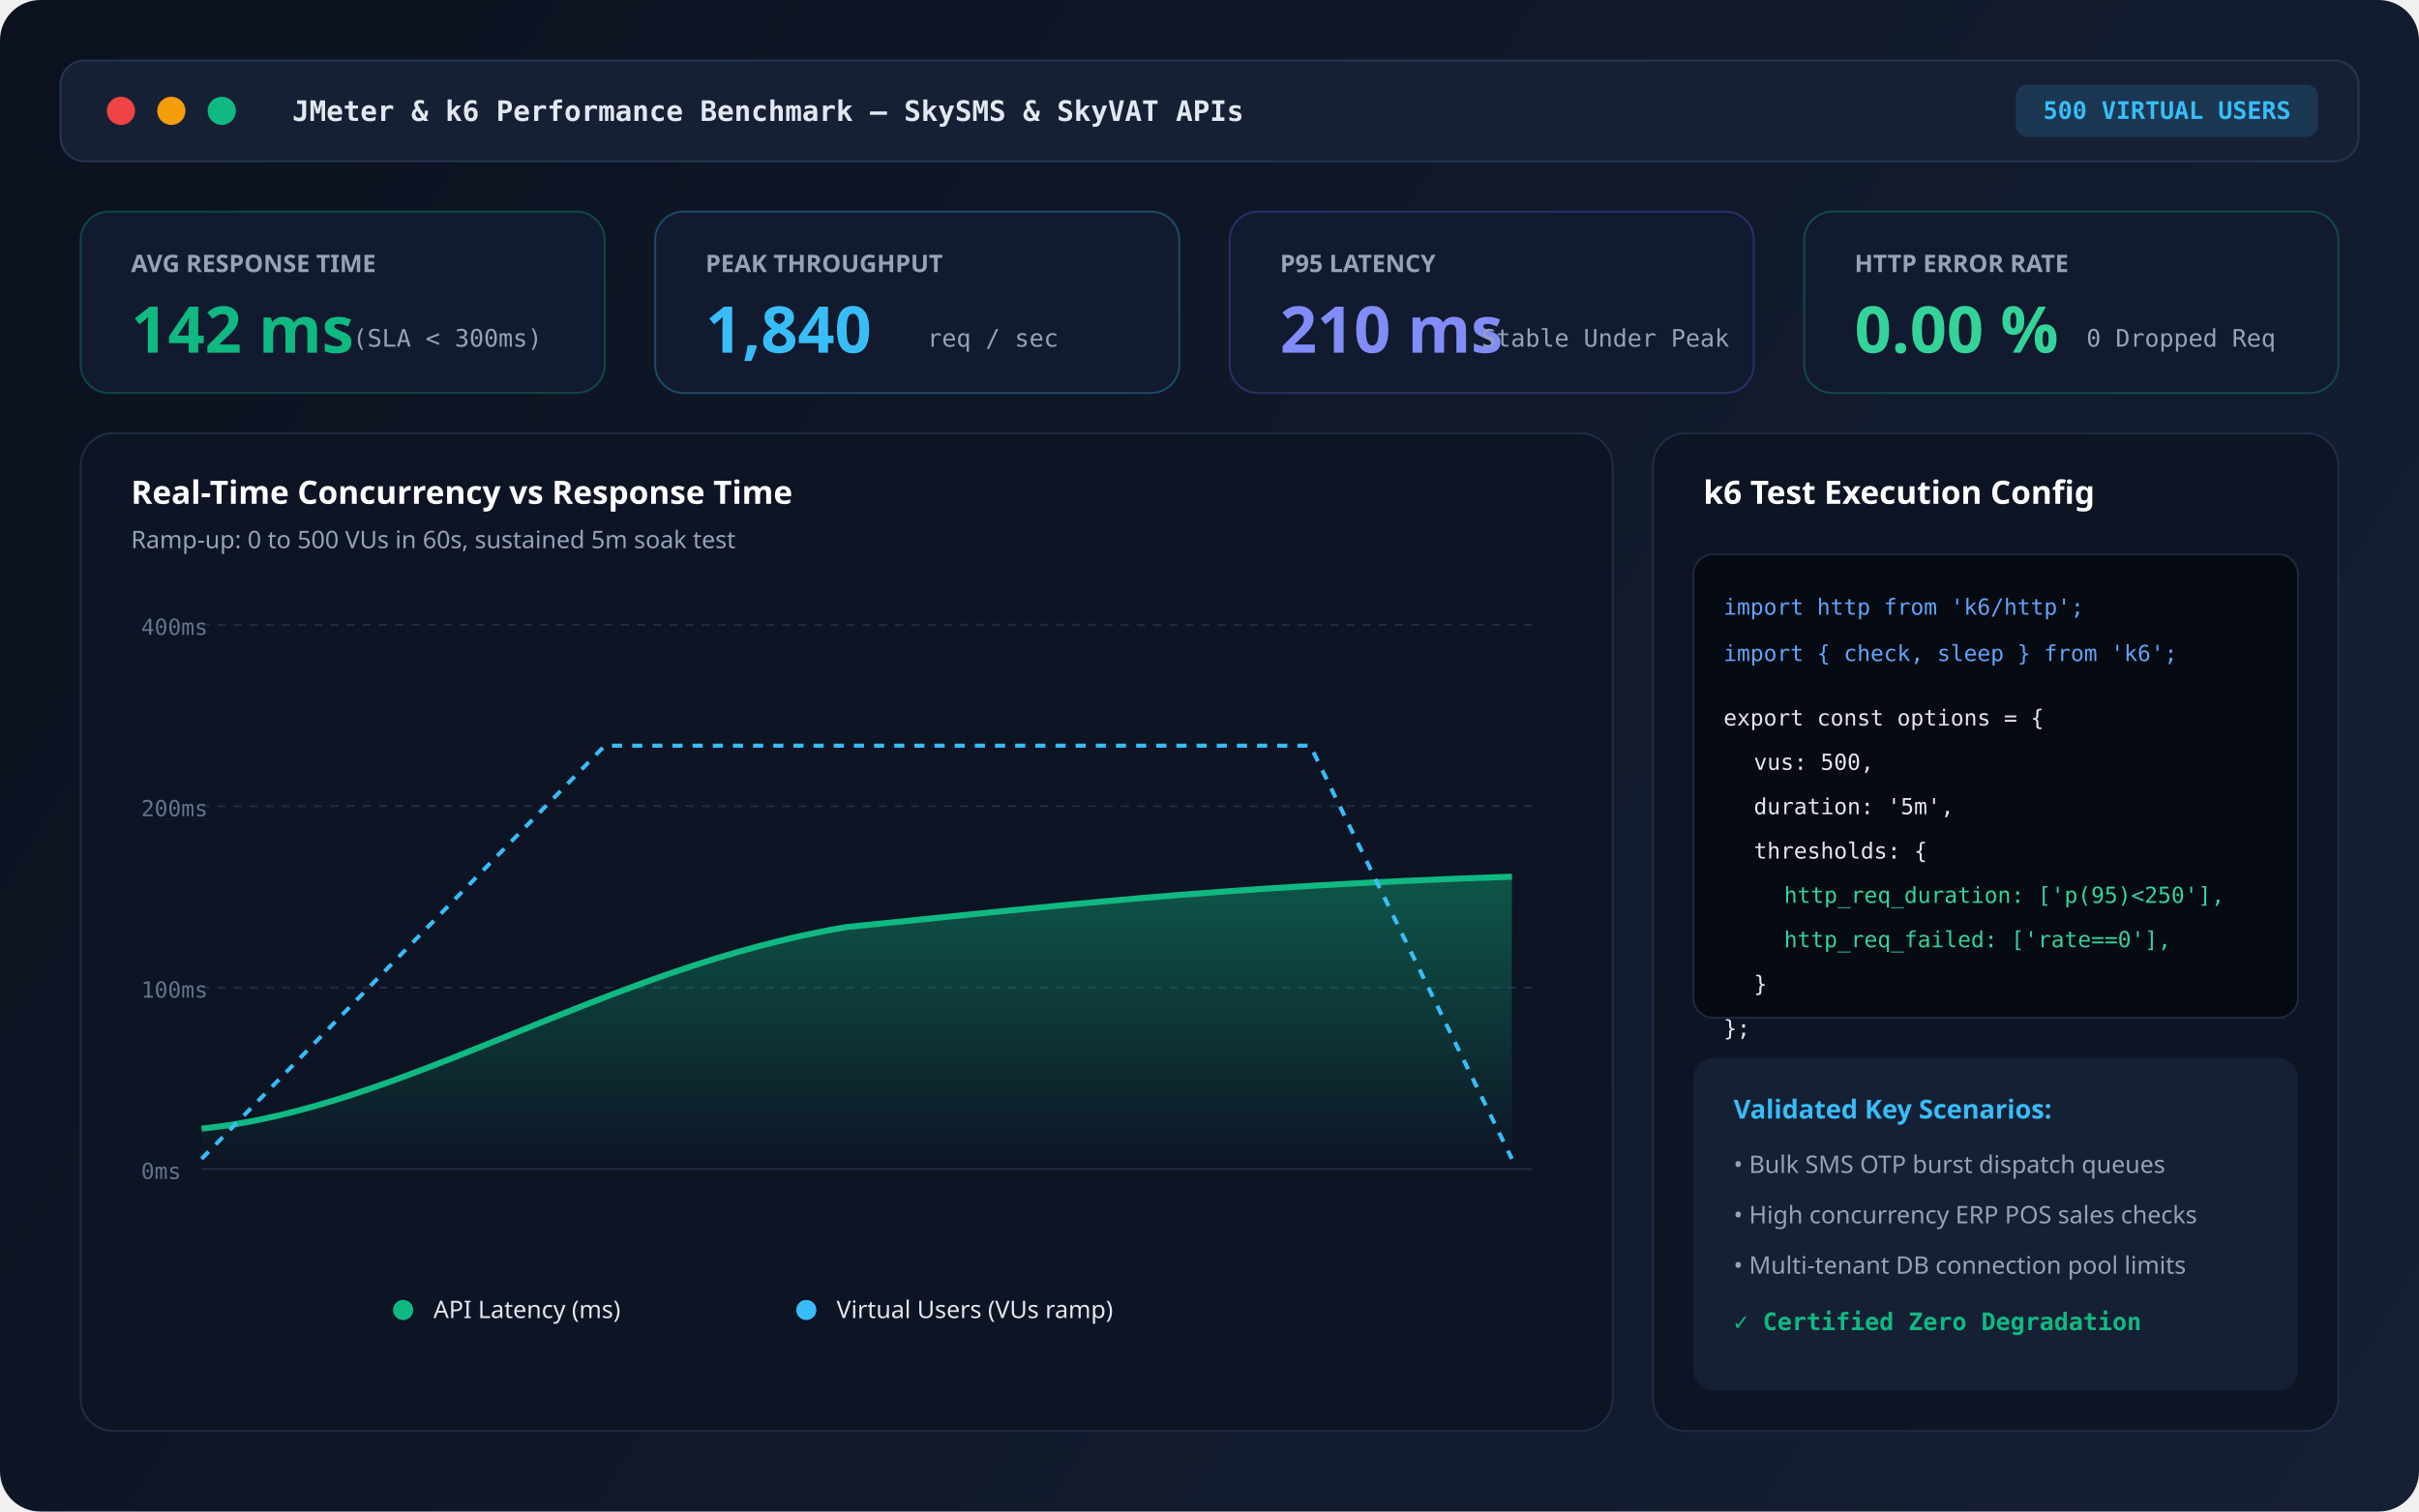
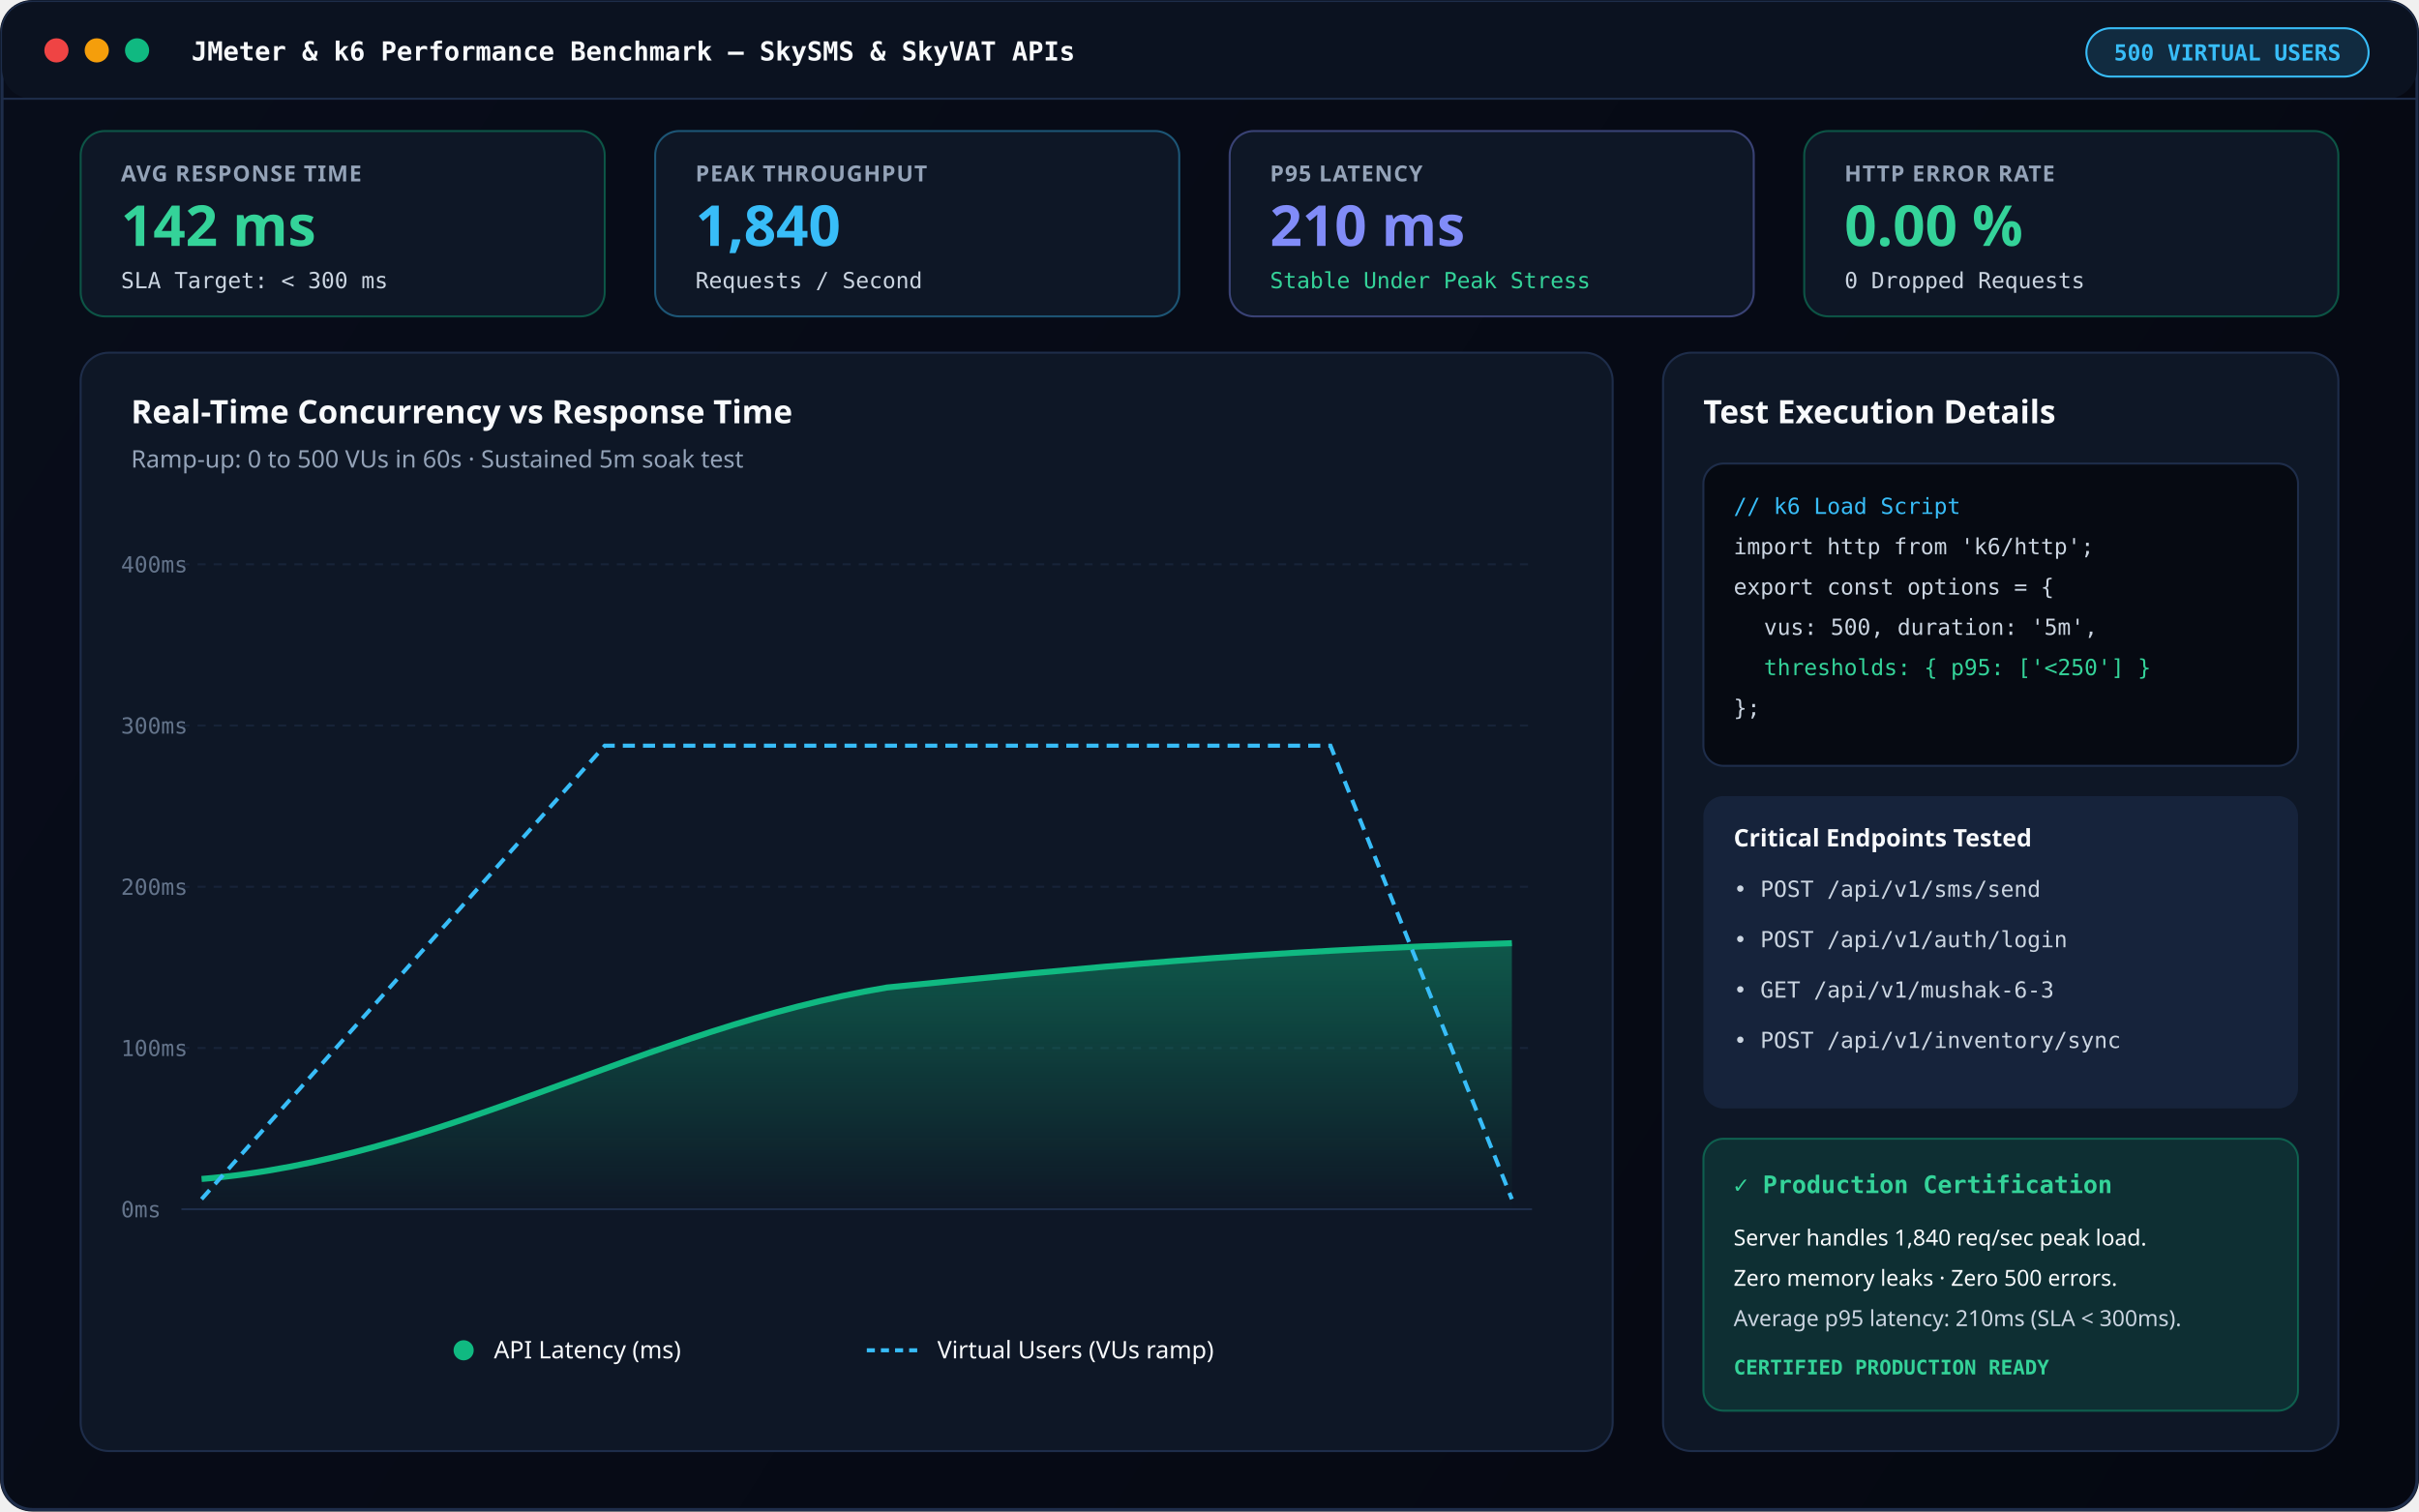
<svg xmlns="http://www.w3.org/2000/svg" width="1200" height="750" viewBox="0 0 1200 750" fill="none">
  <defs>
-     <linearGradient id="bgGrad4" x1="0" y1="0" x2="1200" y2="750" gradientUnits="userSpaceOnUse">
-       <stop stop-color="#0B111E" />
-       <stop offset="1" stop-color="#162035" />
+     <linearGradient id="bgP4_dark" x1="0" y1="0" x2="1200" y2="750" gradientUnits="userSpaceOnUse">
+       <stop stop-color="#080D1A" />
+       <stop offset="1" stop-color="#050811" />
    </linearGradient>
-     <linearGradient id="curveGrad" x1="0" y1="0" x2="0" y2="1">
-       <stop stop-color="#10B981" stop-opacity="0.4" />
-       <stop offset="1" stop-color="#10B981" stop-opacity="0.0" />
+     <linearGradient id="curveGrad_dark" x1="0" y1="0" x2="0" y2="1">
+       <stop offset="0%" stop-color="#10B981" stop-opacity="0.4" />
+       <stop offset="100%" stop-color="#10B981" stop-opacity="0" />
    </linearGradient>
  </defs>
-   <rect width="1200" height="750" rx="20" fill="url(#bgGrad4)" />
-   <rect x="30" y="30" width="1140" height="50" rx="12" fill="#162035" stroke="#253550" />
-   <circle cx="60" cy="55" r="7" fill="#EF4444" />
-   <circle cx="85" cy="55" r="7" fill="#F59E0B" />
-   <circle cx="110" cy="55" r="7" fill="#10B981" />
-   <text x="145" y="60" fill="#E2E8F0" font-family="'JetBrains Mono', monospace" font-size="14" font-weight="600">JMeter &amp; k6 Performance Benchmark — SkySMS &amp; SkyVAT APIs</text>
-   <rect x="1000" y="42" width="150" height="26" rx="6" fill="#38BDF8" fill-opacity="0.15" />
-   <text x="1075" y="59" fill="#38BDF8" font-family="'JetBrains Mono', monospace" font-size="12" font-weight="700" text-anchor="middle">500 VIRTUAL USERS</text>
-   <rect x="40" y="105" width="260" height="90" rx="14" fill="#111A2E" stroke="#10B981" stroke-opacity="0.3" />
-   <text x="65" y="135" fill="#94A3B8" font-family="system-ui, sans-serif" font-size="12" font-weight="600">AVG RESPONSE TIME</text>
-   <text x="65" y="175" fill="#10B981" font-family="system-ui, sans-serif" font-size="32" font-weight="800">142 ms</text>
-   <text x="175" y="172" fill="#94A3B8" font-family="'JetBrains Mono', monospace" font-size="12">(SLA &lt; 300ms)</text>
-   <rect x="325" y="105" width="260" height="90" rx="14" fill="#111A2E" stroke="#38BDF8" stroke-opacity="0.3" />
-   <text x="350" y="135" fill="#94A3B8" font-family="system-ui, sans-serif" font-size="12" font-weight="600">PEAK THROUGHPUT</text>
-   <text x="350" y="175" fill="#38BDF8" font-family="system-ui, sans-serif" font-size="32" font-weight="800">1,840</text>
-   <text x="460" y="172" fill="#94A3B8" font-family="'JetBrains Mono', monospace" font-size="12">req / sec</text>
-   <rect x="610" y="105" width="260" height="90" rx="14" fill="#111A2E" stroke="#6366F1" stroke-opacity="0.3" />
-   <text x="635" y="135" fill="#94A3B8" font-family="system-ui, sans-serif" font-size="12" font-weight="600">P95 LATENCY</text>
-   <text x="635" y="175" fill="#818CF8" font-family="system-ui, sans-serif" font-size="32" font-weight="800">210 ms</text>
-   <text x="735" y="172" fill="#94A3B8" font-family="'JetBrains Mono', monospace" font-size="12">Stable Under Peak</text>
-   <rect x="895" y="105" width="265" height="90" rx="14" fill="#111A2E" stroke="#10B981" stroke-opacity="0.3" />
-   <text x="920" y="135" fill="#94A3B8" font-family="system-ui, sans-serif" font-size="12" font-weight="600">HTTP ERROR RATE</text>
-   <text x="920" y="175" fill="#34D399" font-family="system-ui, sans-serif" font-size="32" font-weight="800">0.00 %</text>
-   <text x="1035" y="172" fill="#94A3B8" font-family="'JetBrains Mono', monospace" font-size="12">0 Dropped Req</text>
-   <rect x="40" y="215" width="760" height="495" rx="16" fill="#0D1424" stroke="#1F2C45" />
-   <text x="65" y="250" fill="#FFFFFF" font-family="system-ui, sans-serif" font-size="16" font-weight="700">Real-Time Concurrency vs Response Time</text>
-   <text x="65" y="272" fill="#94A3B8" font-family="system-ui, sans-serif" font-size="12">Ramp-up: 0 to 500 VUs in 60s, sustained 5m soak test</text>
-   <line x1="100" y1="310" x2="760" y2="310" stroke="#1F2C45" stroke-dasharray="4 4" />
-   <text x="70" y="315" fill="#64748B" font-family="'JetBrains Mono', monospace" font-size="11">400ms</text>
-   <line x1="100" y1="400" x2="760" y2="400" stroke="#1F2C45" stroke-dasharray="4 4" />
-   <text x="70" y="405" fill="#64748B" font-family="'JetBrains Mono', monospace" font-size="11">200ms</text>
-   <line x1="100" y1="490" x2="760" y2="490" stroke="#1F2C45" stroke-dasharray="4 4" />
-   <text x="70" y="495" fill="#64748B" font-family="'JetBrains Mono', monospace" font-size="11">100ms</text>
-   <line x1="100" y1="580" x2="760" y2="580" stroke="#1F2C45" />
-   <text x="70" y="585" fill="#64748B" font-family="'JetBrains Mono', monospace" font-size="11">0ms</text>
-   <path d="M100 560 C 200 550, 300 480, 420 460 C 520 450, 600 440, 750 435 L 750 580 L 100 580 Z" fill="url(#curveGrad)" />
-   <path d="M100 560 C 200 550, 300 480, 420 460 C 520 450, 600 440, 750 435" stroke="#10B981" stroke-width="3" fill="none" />
-   <path d="M100 575 L 300 370 L 650 370 L 750 575" stroke="#38BDF8" stroke-width="2" stroke-dasharray="5 5" fill="none" />
-   <circle cx="200" cy="650" r="5" fill="#10B981" />
-   <text x="215" y="654" fill="#E2E8F0" font-family="system-ui, sans-serif" font-size="12">API Latency (ms)</text>
-   <circle cx="400" cy="650" r="5" fill="#38BDF8" />
-   <text x="415" y="654" fill="#E2E8F0" font-family="system-ui, sans-serif" font-size="12">Virtual Users (VUs ramp)</text>
-   <rect x="820" y="215" width="340" height="495" rx="16" fill="#0D1424" stroke="#1F2C45" />
-   <text x="845" y="250" fill="#FFFFFF" font-family="system-ui, sans-serif" font-size="16" font-weight="700">k6 Test Execution Config</text>
-   <rect x="840" y="275" width="300" height="230" rx="10" fill="#060A12" stroke="#1E293B" />
-   <text x="855" y="305" fill="#60A5FA" font-family="'JetBrains Mono', monospace" font-size="11">import http from 'k6/http';</text>
-   <text x="855" y="328" fill="#60A5FA" font-family="'JetBrains Mono', monospace" font-size="11">import { check, sleep } from 'k6';</text>
-   <text x="855" y="360" fill="#E2E8F0" font-family="'JetBrains Mono', monospace" font-size="11">export const options = {</text>
-   <text x="870" y="382" fill="#E2E8F0" font-family="'JetBrains Mono', monospace" font-size="11">  vus: 500,</text>
-   <text x="870" y="404" fill="#E2E8F0" font-family="'JetBrains Mono', monospace" font-size="11">  duration: '5m',</text>
-   <text x="870" y="426" fill="#E2E8F0" font-family="'JetBrains Mono', monospace" font-size="11">  thresholds: {</text>
-   <text x="885" y="448" fill="#34D399" font-family="'JetBrains Mono', monospace" font-size="11">    http_req_duration: ['p(95)&lt;250'],</text>
-   <text x="885" y="470" fill="#34D399" font-family="'JetBrains Mono', monospace" font-size="11">    http_req_failed: ['rate==0'],</text>
-   <text x="870" y="492" fill="#E2E8F0" font-family="'JetBrains Mono', monospace" font-size="11">  }</text>
-   <text x="855" y="514" fill="#E2E8F0" font-family="'JetBrains Mono', monospace" font-size="11">};</text>
-   <rect x="840" y="525" width="300" height="165" rx="10" fill="#152035" />
-   <text x="860" y="555" fill="#38BDF8" font-family="system-ui, sans-serif" font-size="13" font-weight="700">Validated Key Scenarios:</text>
-   <text x="860" y="582" fill="#94A3B8" font-family="system-ui, sans-serif" font-size="12">• Bulk SMS OTP burst dispatch queues</text>
-   <text x="860" y="607" fill="#94A3B8" font-family="system-ui, sans-serif" font-size="12">• High concurrency ERP POS sales checks</text>
-   <text x="860" y="632" fill="#94A3B8" font-family="system-ui, sans-serif" font-size="12">• Multi-tenant DB connection pool limits</text>
-   <text x="860" y="660" fill="#10B981" font-family="'JetBrains Mono', monospace" font-size="12" font-weight="700">✓ Certified Zero Degradation</text>
+   <rect width="1200" height="750" rx="16" fill="url(#bgP4_dark)" />
+   <rect x="1" y="1" width="1198" height="748" rx="15" stroke="#1E2D4A" stroke-width="1.5" />
+   <rect x="1" y="1" width="1198" height="48" rx="15" fill="#0B1220" />
+   <line x1="1" y1="49" x2="1199" y2="49" stroke="#1E2D4A" stroke-width="1" />
+   <circle cx="28" cy="25" r="6" fill="#EF4444" />
+   <circle cx="48" cy="25" r="6" fill="#F59E0B" />
+   <circle cx="68" cy="25" r="6" fill="#10B981" />
+   <text x="95" y="30" fill="#F8FAFC" font-family="'JetBrains Mono', monospace" font-size="13" font-weight="600">JMeter &amp; k6 Performance Benchmark — SkySMS &amp; SkyVAT APIs</text>
+   <rect x="1035" y="14" width="140" height="24" rx="12" fill="rgba(56,189,248,0.15)" stroke="#38BDF8" stroke-width="1" />
+   <text x="1105" y="30" fill="#38BDF8" font-family="'JetBrains Mono', monospace" font-size="11" font-weight="700" text-anchor="middle">500 VIRTUAL USERS</text>
+   <rect x="40" y="65" width="260" height="92" rx="12" fill="#0E1726" stroke="#10B981" stroke-opacity="0.4" />
+   <text x="60" y="90" fill="#94A3B8" font-family="system-ui, sans-serif" font-size="11" font-weight="600" letter-spacing="0.5">AVG RESPONSE TIME</text>
+   <text x="60" y="122" fill="#34D399" font-family="system-ui, sans-serif" font-size="28" font-weight="800">142 ms</text>
+   <text x="60" y="143" fill="#CBD5E1" font-family="'JetBrains Mono', monospace" font-size="11">SLA Target: &lt; 300 ms</text>
+   <rect x="325" y="65" width="260" height="92" rx="12" fill="#0E1726" stroke="#38BDF8" stroke-opacity="0.4" />
+   <text x="345" y="90" fill="#94A3B8" font-family="system-ui, sans-serif" font-size="11" font-weight="600" letter-spacing="0.5">PEAK THROUGHPUT</text>
+   <text x="345" y="122" fill="#38BDF8" font-family="system-ui, sans-serif" font-size="28" font-weight="800">1,840</text>
+   <text x="345" y="143" fill="#CBD5E1" font-family="'JetBrains Mono', monospace" font-size="11">Requests / Second</text>
+   <rect x="610" y="65" width="260" height="92" rx="12" fill="#0E1726" stroke="#818CF8" stroke-opacity="0.4" />
+   <text x="630" y="90" fill="#94A3B8" font-family="system-ui, sans-serif" font-size="11" font-weight="600" letter-spacing="0.5">P95 LATENCY</text>
+   <text x="630" y="122" fill="#818CF8" font-family="system-ui, sans-serif" font-size="28" font-weight="800">210 ms</text>
+   <text x="630" y="143" fill="#34D399" font-family="'JetBrains Mono', monospace" font-size="11">Stable Under Peak Stress</text>
+   <rect x="895" y="65" width="265" height="92" rx="12" fill="#0E1726" stroke="#10B981" stroke-opacity="0.4" />
+   <text x="915" y="90" fill="#94A3B8" font-family="system-ui, sans-serif" font-size="11" font-weight="600" letter-spacing="0.5">HTTP ERROR RATE</text>
+   <text x="915" y="122" fill="#34D399" font-family="system-ui, sans-serif" font-size="28" font-weight="800">0.00 %</text>
+   <text x="915" y="143" fill="#CBD5E1" font-family="'JetBrains Mono', monospace" font-size="11">0 Dropped Requests</text>
+   <rect x="40" y="175" width="760" height="545" rx="14" fill="#0E1726" stroke="#1E2D4A" />
+   <text x="65" y="210" fill="#F8FAFC" font-family="system-ui, sans-serif" font-size="16" font-weight="700">Real-Time Concurrency vs Response Time</text>
+   <text x="65" y="232" fill="#94A3B8" font-family="system-ui, sans-serif" font-size="12">Ramp-up: 0 to 500 VUs in 60s · Sustained 5m soak test</text>
+   <line x1="90" y1="280" x2="760" y2="280" stroke="#172338" stroke-dasharray="4 4" />
+   <text x="60" y="284" fill="#64748B" font-family="'JetBrains Mono', monospace" font-size="11">400ms</text>
+   <line x1="90" y1="360" x2="760" y2="360" stroke="#172338" stroke-dasharray="4 4" />
+   <text x="60" y="364" fill="#64748B" font-family="'JetBrains Mono', monospace" font-size="11">300ms</text>
+   <line x1="90" y1="440" x2="760" y2="440" stroke="#172338" stroke-dasharray="4 4" />
+   <text x="60" y="444" fill="#64748B" font-family="'JetBrains Mono', monospace" font-size="11">200ms</text>
+   <line x1="90" y1="520" x2="760" y2="520" stroke="#172338" stroke-dasharray="4 4" />
+   <text x="60" y="524" fill="#64748B" font-family="'JetBrains Mono', monospace" font-size="11">100ms</text>
+   <line x1="90" y1="600" x2="760" y2="600" stroke="#1E2D4A" />
+   <text x="60" y="604" fill="#64748B" font-family="'JetBrains Mono', monospace" font-size="11">0ms</text>
+   <path d="M100 585 C 220 575, 320 510, 440 490 C 540 480, 620 472, 750 468 L 750 600 L 100 600 Z" fill="url(#curveGrad_dark)" />
+   <path d="M100 585 C 220 575, 320 510, 440 490 C 540 480, 620 472, 750 468" stroke="#10B981" stroke-width="3" fill="none" />
+   <path d="M100 595 L 300 370 L 660 370 L 750 595" stroke="#38BDF8" stroke-width="2" stroke-dasharray="6 4" fill="none" />
+   <circle cx="230" cy="670" r="5" fill="#10B981" />
+   <text x="245" y="674" fill="#F8FAFC" font-family="system-ui, sans-serif" font-size="12">API Latency (ms)</text>
+   <line x1="430" y1="670" x2="455" y2="670" stroke="#38BDF8" stroke-width="2" stroke-dasharray="4 3" />
+   <text x="465" y="674" fill="#F8FAFC" font-family="system-ui, sans-serif" font-size="12">Virtual Users (VUs ramp)</text>
+   <rect x="825" y="175" width="335" height="545" rx="14" fill="#0E1726" stroke="#1E2D4A" />
+   <text x="845" y="210" fill="#F8FAFC" font-family="system-ui, sans-serif" font-size="16" font-weight="700">Test Execution Details</text>
+   <rect x="845" y="230" width="295" height="150" rx="10" fill="#060A12" stroke="#1E2D4A" />
+   <text x="860" y="255" fill="#38BDF8" font-family="'JetBrains Mono', monospace" font-size="11">// k6 Load Script</text>
+   <text x="860" y="275" fill="#CBD5E1" font-family="'JetBrains Mono', monospace" font-size="11">import http from 'k6/http';</text>
+   <text x="860" y="295" fill="#CBD5E1" font-family="'JetBrains Mono', monospace" font-size="11">export const options = {</text>
+   <text x="875" y="315" fill="#CBD5E1" font-family="'JetBrains Mono', monospace" font-size="11">  vus: 500, duration: '5m',</text>
+   <text x="875" y="335" fill="#34D399" font-family="'JetBrains Mono', monospace" font-size="11">  thresholds: { p95: ['&lt;250'] }</text>
+   <text x="860" y="355" fill="#CBD5E1" font-family="'JetBrains Mono', monospace" font-size="11">};</text>
+   <rect x="845" y="395" width="295" height="155" rx="10" fill="#16233B" />
+   <text x="860" y="420" fill="#F8FAFC" font-family="system-ui, sans-serif" font-size="12" font-weight="700">Critical Endpoints Tested</text>
+   <text x="860" y="445" fill="#CBD5E1" font-family="'JetBrains Mono', monospace" font-size="11">• POST /api/v1/sms/send</text>
+   <text x="860" y="470" fill="#CBD5E1" font-family="'JetBrains Mono', monospace" font-size="11">• POST /api/v1/auth/login</text>
+   <text x="860" y="495" fill="#CBD5E1" font-family="'JetBrains Mono', monospace" font-size="11">• GET /api/v1/mushak-6-3</text>
+   <text x="860" y="520" fill="#CBD5E1" font-family="'JetBrains Mono', monospace" font-size="11">• POST /api/v1/inventory/sync</text>
+   <rect x="845" y="565" width="295" height="135" rx="10" fill="rgba(16,185,129,0.15)" stroke="#10B981" stroke-opacity="0.4" />
+   <text x="860" y="592" fill="#34D399" font-family="'JetBrains Mono', monospace" font-size="12" font-weight="700">✓ Production Certification</text>
+   <text x="860" y="618" fill="#F8FAFC" font-family="system-ui, sans-serif" font-size="11">Server handles 1,840 req/sec peak load.</text>
+   <text x="860" y="638" fill="#F8FAFC" font-family="system-ui, sans-serif" font-size="11">Zero memory leaks · Zero 500 errors.</text>
+   <text x="860" y="658" fill="#CBD5E1" font-family="system-ui, sans-serif" font-size="11">Average p95 latency: 210ms (SLA &lt; 300ms).</text>
+   <text x="860" y="682" fill="#34D399" font-family="'JetBrains Mono', monospace" font-size="10" font-weight="600">CERTIFIED PRODUCTION READY</text>
</svg>
